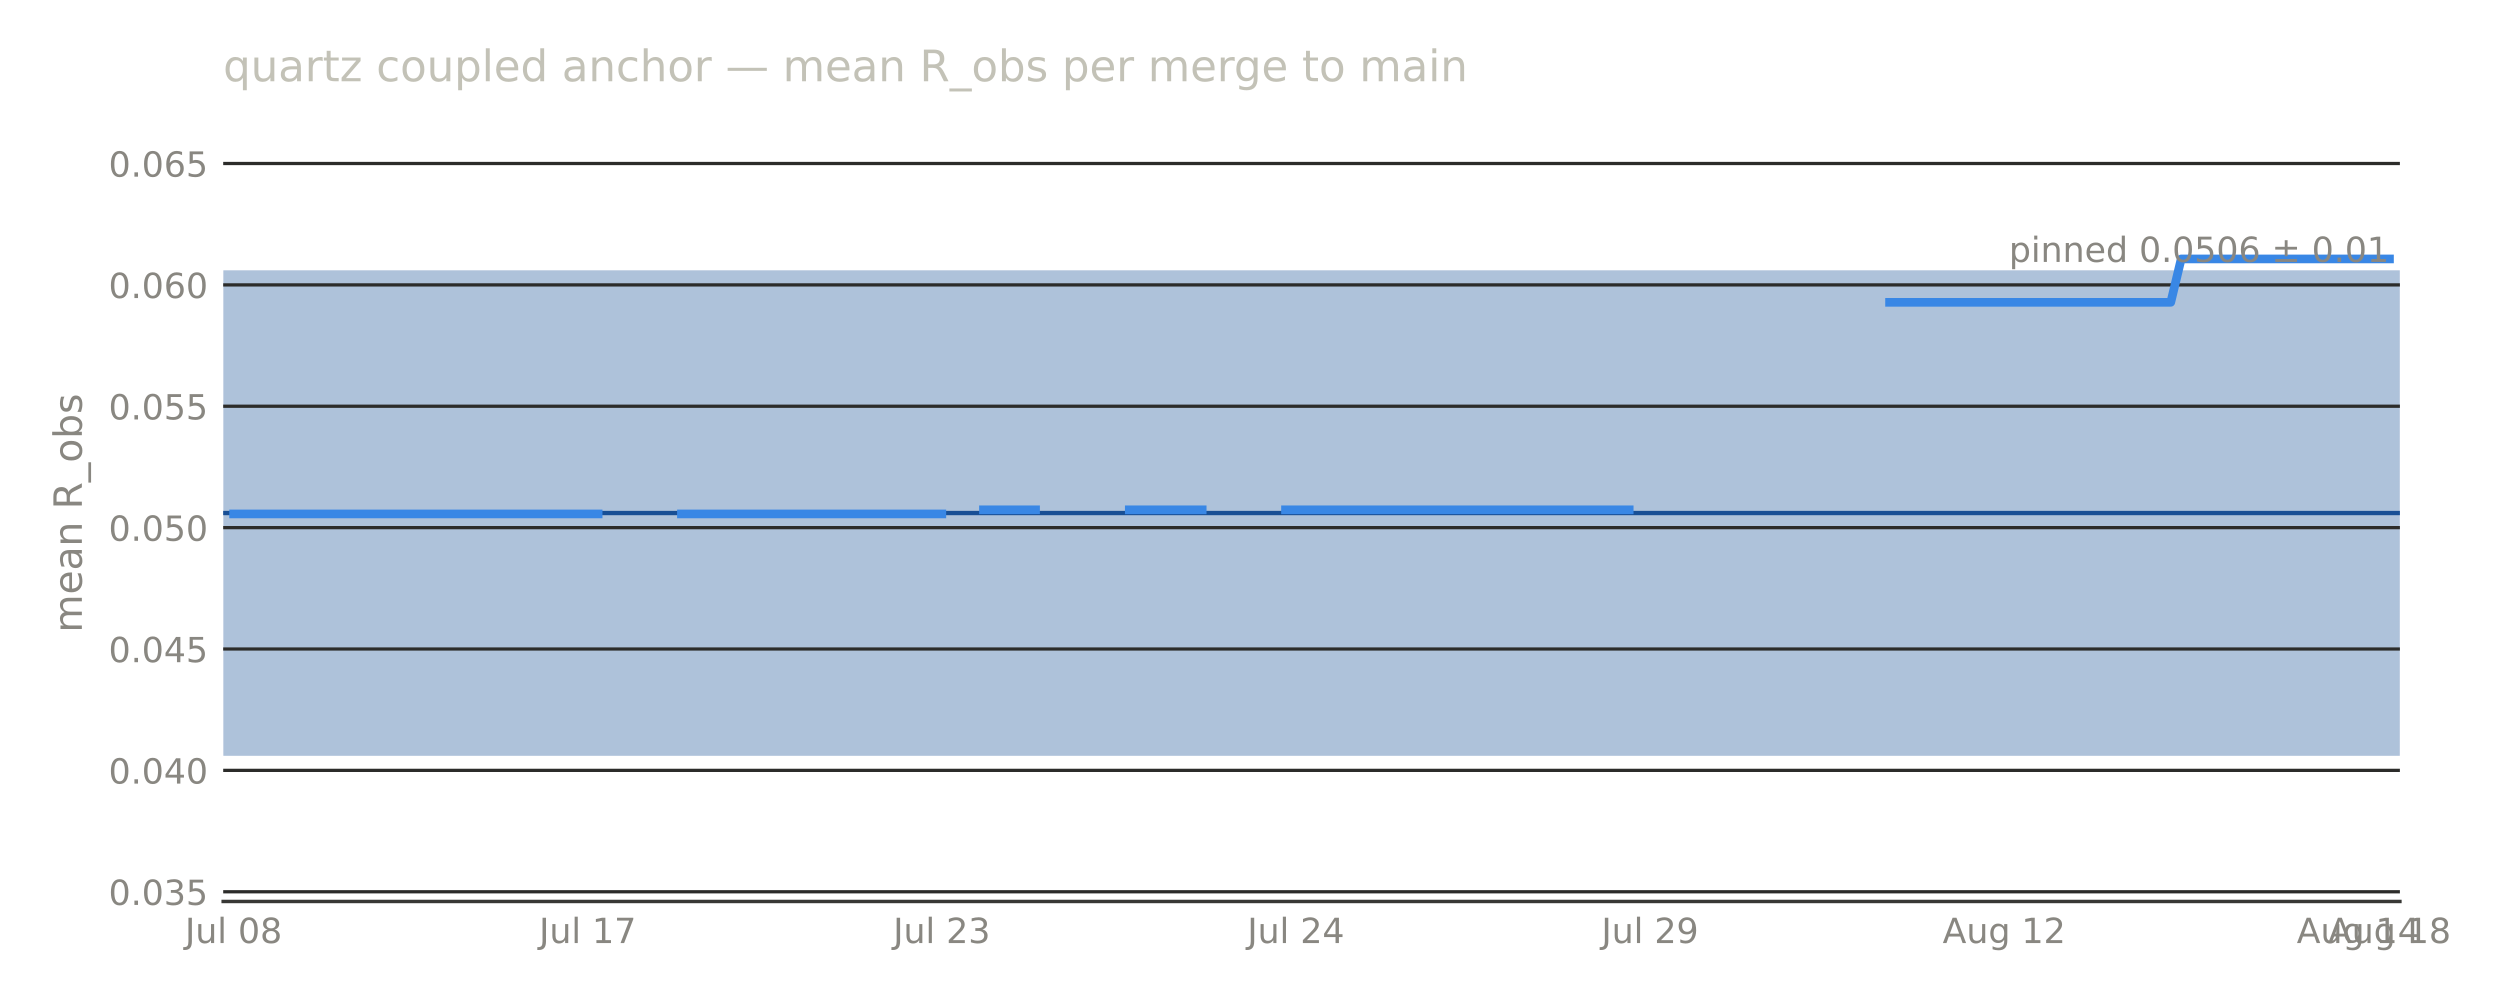
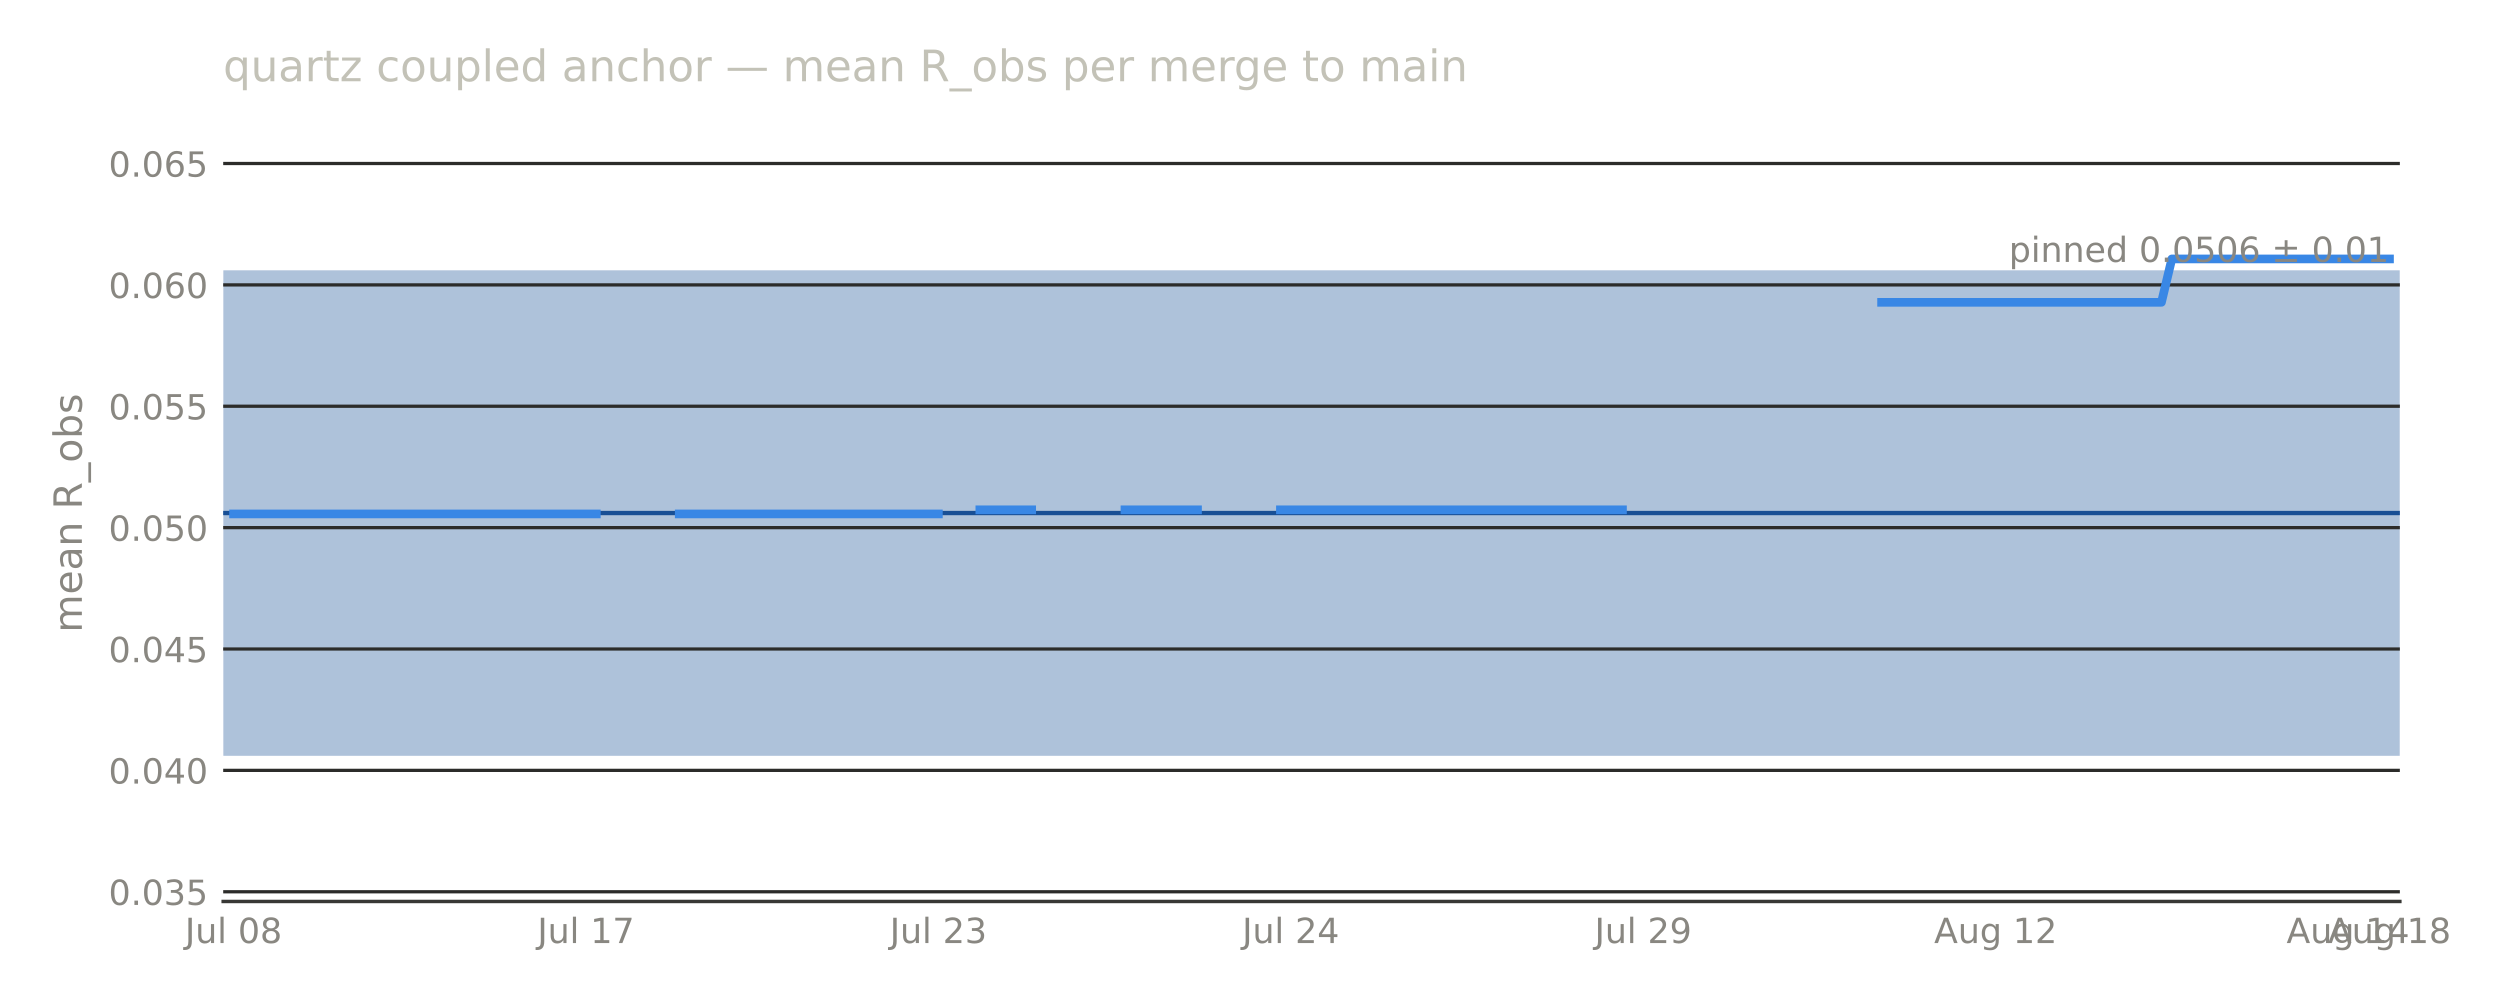
<svg xmlns="http://www.w3.org/2000/svg" width="576pt" height="230.4pt" viewBox="0 0 576 230.4" version="1.1">
  <defs>
    <style type="text/css">*{stroke-linejoin: round; stroke-linecap: butt}</style>
  </defs>
  <g id="figure_1">
    <g id="patch_1">
      <path d="M 0 230.4  L 576 230.4  L 576 0  L 0 0  L 0 230.4  z " style="fill: none; opacity: 0" />
    </g>
    <g id="axes_1">
      <g id="patch_2">
-         <path d="M 51.422 207.698  L 552.936 207.698  L 552.936 28.72  L 51.422 28.72  L 51.422 207.698  z " style="fill: none" />
+         <path d="M 51.422 207.698  L 552.926 207.698  L 552.926 28.72  L 51.422 28.72  L 51.422 207.698  z " style="fill: none" />
      </g>
      <g id="patch_3">
-         <path d="M 51.422 174.14  L 552.936 174.14  L 552.936 62.278  L 51.422 62.278  z " clip-path="url(#p4e2feaaec5)" style="fill: #184f95; opacity: 0.35" />
+         <path d="M 51.422 174.14  L 552.926 174.14  L 552.926 62.278  L 51.422 62.278  z " clip-path="url(#pa61ddc006c)" style="fill: #184f95; opacity: 0.35" />
      </g>
      <g id="matplotlib.axis_1">
        <g id="xtick_1">
          <g id="line2d_1" />
          <g id="text_1">
-             <text style="font-size: 8px; font-family: 'DejaVu Sans', 'Bitstream Vera Sans', 'Computer Modern Sans Serif', 'Lucida Grande', 'Verdana', 'Geneva', 'Lucid', 'Arial', 'Helvetica', 'Avant Garde', sans-serif; text-anchor: middle; fill: #898781" x="53.822" y="217.277" transform="rotate(-0 53.8217 217.2769)">Jul 08</text>
+             <text style="font-size: 8px; font-family: 'DejaVu Sans', 'Bitstream Vera Sans', 'Computer Modern Sans Serif', 'Lucida Grande', 'Verdana', 'Geneva', 'Lucid', 'Arial', 'Helvetica', 'Avant Garde', sans-serif; text-anchor: middle; fill: #898781" x="53.81" y="217.277" transform="rotate(-0 53.81022 217.2769)">Jul 08</text>
          </g>
        </g>
        <g id="xtick_2">
          <g id="line2d_2" />
          <g id="text_2">
-             <text style="font-size: 8px; font-family: 'DejaVu Sans', 'Bitstream Vera Sans', 'Computer Modern Sans Serif', 'Lucida Grande', 'Verdana', 'Geneva', 'Lucid', 'Arial', 'Helvetica', 'Avant Garde', sans-serif; text-anchor: middle; fill: #898781" x="135.408" y="217.277" transform="rotate(-0 135.4077 217.2769)">Jul 17</text>
+             <text style="font-size: 8px; font-family: 'DejaVu Sans', 'Bitstream Vera Sans', 'Computer Modern Sans Serif', 'Lucida Grande', 'Verdana', 'Geneva', 'Lucid', 'Arial', 'Helvetica', 'Avant Garde', sans-serif; text-anchor: middle; fill: #898781" x="135.006" y="217.277" transform="rotate(-0 135.006 217.2769)">Jul 17</text>
          </g>
        </g>
        <g id="xtick_3">
          <g id="line2d_3" />
          <g id="text_3">
-             <text style="font-size: 8px; font-family: 'DejaVu Sans', 'Bitstream Vera Sans', 'Computer Modern Sans Serif', 'Lucida Grande', 'Verdana', 'Geneva', 'Lucid', 'Arial', 'Helvetica', 'Avant Garde', sans-serif; text-anchor: middle; fill: #898781" x="216.994" y="217.277" transform="rotate(-0 216.9936 217.2769)">Jul 23</text>
+             <text style="font-size: 8px; font-family: 'DejaVu Sans', 'Bitstream Vera Sans', 'Computer Modern Sans Serif', 'Lucida Grande', 'Verdana', 'Geneva', 'Lucid', 'Arial', 'Helvetica', 'Avant Garde', sans-serif; text-anchor: middle; fill: #898781" x="216.202" y="217.277" transform="rotate(-0 216.2019 217.2769)">Jul 23</text>
          </g>
        </g>
        <g id="xtick_4">
          <g id="line2d_4" />
          <g id="text_4">
-             <text style="font-size: 8px; font-family: 'DejaVu Sans', 'Bitstream Vera Sans', 'Computer Modern Sans Serif', 'Lucida Grande', 'Verdana', 'Geneva', 'Lucid', 'Arial', 'Helvetica', 'Avant Garde', sans-serif; text-anchor: middle; fill: #898781" x="298.58" y="217.277" transform="rotate(-0 298.5796 217.2769)">Jul 24</text>
+             <text style="font-size: 8px; font-family: 'DejaVu Sans', 'Bitstream Vera Sans', 'Computer Modern Sans Serif', 'Lucida Grande', 'Verdana', 'Geneva', 'Lucid', 'Arial', 'Helvetica', 'Avant Garde', sans-serif; text-anchor: middle; fill: #898781" x="297.398" y="217.277" transform="rotate(-0 297.3977 217.2769)">Jul 24</text>
          </g>
        </g>
        <g id="xtick_5">
          <g id="line2d_5" />
          <g id="text_5">
-             <text style="font-size: 8px; font-family: 'DejaVu Sans', 'Bitstream Vera Sans', 'Computer Modern Sans Serif', 'Lucida Grande', 'Verdana', 'Geneva', 'Lucid', 'Arial', 'Helvetica', 'Avant Garde', sans-serif; text-anchor: middle; fill: #898781" x="380.166" y="217.277" transform="rotate(-0 380.1656 217.2769)">Jul 29</text>
+             <text style="font-size: 8px; font-family: 'DejaVu Sans', 'Bitstream Vera Sans', 'Computer Modern Sans Serif', 'Lucida Grande', 'Verdana', 'Geneva', 'Lucid', 'Arial', 'Helvetica', 'Avant Garde', sans-serif; text-anchor: middle; fill: #898781" x="378.594" y="217.277" transform="rotate(-0 378.5935 217.2769)">Jul 29</text>
          </g>
        </g>
        <g id="xtick_6">
          <g id="line2d_6" />
          <g id="text_6">
-             <text style="font-size: 8px; font-family: 'DejaVu Sans', 'Bitstream Vera Sans', 'Computer Modern Sans Serif', 'Lucida Grande', 'Verdana', 'Geneva', 'Lucid', 'Arial', 'Helvetica', 'Avant Garde', sans-serif; text-anchor: middle; fill: #898781" x="461.752" y="217.276" transform="rotate(-0 461.7516 217.2763)">Aug 12</text>
+             <text style="font-size: 8px; font-family: 'DejaVu Sans', 'Bitstream Vera Sans', 'Computer Modern Sans Serif', 'Lucida Grande', 'Verdana', 'Geneva', 'Lucid', 'Arial', 'Helvetica', 'Avant Garde', sans-serif; text-anchor: middle; fill: #898781" x="459.789" y="217.276" transform="rotate(-0 459.7893 217.2763)">Aug 12</text>
          </g>
        </g>
        <g id="xtick_7">
          <g id="line2d_7" />
          <g id="text_7">
-             <text style="font-size: 8px; font-family: 'DejaVu Sans', 'Bitstream Vera Sans', 'Computer Modern Sans Serif', 'Lucida Grande', 'Verdana', 'Geneva', 'Lucid', 'Arial', 'Helvetica', 'Avant Garde', sans-serif; text-anchor: middle; fill: #898781" x="543.338" y="217.276" transform="rotate(-0 543.3375 217.2763)">Aug 14</text>
+             <text style="font-size: 8px; font-family: 'DejaVu Sans', 'Bitstream Vera Sans', 'Computer Modern Sans Serif', 'Lucida Grande', 'Verdana', 'Geneva', 'Lucid', 'Arial', 'Helvetica', 'Avant Garde', sans-serif; text-anchor: middle; fill: #898781" x="540.985" y="217.276" transform="rotate(-0 540.9852 217.2763)">Aug 14</text>
          </g>
        </g>
        <g id="xtick_8">
          <g id="line2d_8" />
          <g id="text_8">
-             <text style="font-size: 8px; font-family: 'DejaVu Sans', 'Bitstream Vera Sans', 'Computer Modern Sans Serif', 'Lucida Grande', 'Verdana', 'Geneva', 'Lucid', 'Arial', 'Helvetica', 'Avant Garde', sans-serif; text-anchor: middle; fill: #898781" x="550.536" y="217.276" transform="rotate(-0 550.5363 217.2763)">Aug 18</text>
+             <text style="font-size: 8px; font-family: 'DejaVu Sans', 'Bitstream Vera Sans', 'Computer Modern Sans Serif', 'Lucida Grande', 'Verdana', 'Geneva', 'Lucid', 'Arial', 'Helvetica', 'Avant Garde', sans-serif; text-anchor: middle; fill: #898781" x="550.538" y="217.276" transform="rotate(-0 550.5376 217.2763)">Aug 18</text>
          </g>
        </g>
      </g>
      <g id="matplotlib.axis_2">
        <g id="ytick_1">
          <g id="line2d_9">
-             <path d="M 51.422 205.461  L 552.936 205.461  " clip-path="url(#p4e2feaaec5)" style="fill: none; stroke: #2c2c2a; stroke-width: 0.75; stroke-linecap: square" />
+             <path d="M 51.422 205.461  L 552.926 205.461  " clip-path="url(#pa61ddc006c)" style="fill: none; stroke: #2c2c2a; stroke-width: 0.75; stroke-linecap: square" />
          </g>
          <g id="line2d_10" />
          <g id="text_9">
            <text style="font-size: 8px; font-family: 'DejaVu Sans', 'Bitstream Vera Sans', 'Computer Modern Sans Serif', 'Lucida Grande', 'Verdana', 'Geneva', 'Lucid', 'Arial', 'Helvetica', 'Avant Garde', sans-serif; text-anchor: end; fill: #898781" x="47.922" y="208.5" transform="rotate(-0 47.92211 208.5)">0.035</text>
          </g>
        </g>
        <g id="ytick_2">
          <g id="line2d_11">
-             <path d="M 51.422 177.496  L 552.936 177.496  " clip-path="url(#p4e2feaaec5)" style="fill: none; stroke: #2c2c2a; stroke-width: 0.75; stroke-linecap: square" />
+             <path d="M 51.422 177.496  L 552.926 177.496  " clip-path="url(#pa61ddc006c)" style="fill: none; stroke: #2c2c2a; stroke-width: 0.75; stroke-linecap: square" />
          </g>
          <g id="line2d_12" />
          <g id="text_10">
            <text style="font-size: 8px; font-family: 'DejaVu Sans', 'Bitstream Vera Sans', 'Computer Modern Sans Serif', 'Lucida Grande', 'Verdana', 'Geneva', 'Lucid', 'Arial', 'Helvetica', 'Avant Garde', sans-serif; text-anchor: end; fill: #898781" x="47.922" y="180.535" transform="rotate(-0 47.92211 180.5346)">0.040</text>
          </g>
        </g>
        <g id="ytick_3">
          <g id="line2d_13">
-             <path d="M 51.422 149.53  L 552.936 149.53  " clip-path="url(#p4e2feaaec5)" style="fill: none; stroke: #2c2c2a; stroke-width: 0.75; stroke-linecap: square" />
+             <path d="M 51.422 149.53  L 552.926 149.53  " clip-path="url(#pa61ddc006c)" style="fill: none; stroke: #2c2c2a; stroke-width: 0.75; stroke-linecap: square" />
          </g>
          <g id="line2d_14" />
          <g id="text_11">
            <text style="font-size: 8px; font-family: 'DejaVu Sans', 'Bitstream Vera Sans', 'Computer Modern Sans Serif', 'Lucida Grande', 'Verdana', 'Geneva', 'Lucid', 'Arial', 'Helvetica', 'Avant Garde', sans-serif; text-anchor: end; fill: #898781" x="47.922" y="152.569" transform="rotate(-0 47.92211 152.5693)">0.045</text>
          </g>
        </g>
        <g id="ytick_4">
          <g id="line2d_15">
-             <path d="M 51.422 121.565  L 552.936 121.565  " clip-path="url(#p4e2feaaec5)" style="fill: none; stroke: #2c2c2a; stroke-width: 0.75; stroke-linecap: square" />
+             <path d="M 51.422 121.565  L 552.926 121.565  " clip-path="url(#pa61ddc006c)" style="fill: none; stroke: #2c2c2a; stroke-width: 0.75; stroke-linecap: square" />
          </g>
          <g id="line2d_16" />
          <g id="text_12">
            <text style="font-size: 8px; font-family: 'DejaVu Sans', 'Bitstream Vera Sans', 'Computer Modern Sans Serif', 'Lucida Grande', 'Verdana', 'Geneva', 'Lucid', 'Arial', 'Helvetica', 'Avant Garde', sans-serif; text-anchor: end; fill: #898781" x="47.922" y="124.604" transform="rotate(-0 47.92211 124.604)">0.050</text>
          </g>
        </g>
        <g id="ytick_5">
          <g id="line2d_17">
-             <path d="M 51.422 93.6  L 552.936 93.6  " clip-path="url(#p4e2feaaec5)" style="fill: none; stroke: #2c2c2a; stroke-width: 0.75; stroke-linecap: square" />
+             <path d="M 51.422 93.6  L 552.926 93.6  " clip-path="url(#pa61ddc006c)" style="fill: none; stroke: #2c2c2a; stroke-width: 0.75; stroke-linecap: square" />
          </g>
          <g id="line2d_18" />
          <g id="text_13">
            <text style="font-size: 8px; font-family: 'DejaVu Sans', 'Bitstream Vera Sans', 'Computer Modern Sans Serif', 'Lucida Grande', 'Verdana', 'Geneva', 'Lucid', 'Arial', 'Helvetica', 'Avant Garde', sans-serif; text-anchor: end; fill: #898781" x="47.922" y="96.639" transform="rotate(-0 47.92211 96.63863)">0.055</text>
          </g>
        </g>
        <g id="ytick_6">
          <g id="line2d_19">
-             <path d="M 51.422 65.634  L 552.936 65.634  " clip-path="url(#p4e2feaaec5)" style="fill: none; stroke: #2c2c2a; stroke-width: 0.75; stroke-linecap: square" />
+             <path d="M 51.422 65.634  L 552.926 65.634  " clip-path="url(#pa61ddc006c)" style="fill: none; stroke: #2c2c2a; stroke-width: 0.75; stroke-linecap: square" />
          </g>
          <g id="line2d_20" />
          <g id="text_14">
            <text style="font-size: 8px; font-family: 'DejaVu Sans', 'Bitstream Vera Sans', 'Computer Modern Sans Serif', 'Lucida Grande', 'Verdana', 'Geneva', 'Lucid', 'Arial', 'Helvetica', 'Avant Garde', sans-serif; text-anchor: end; fill: #898781" x="47.922" y="68.673" transform="rotate(-0 47.92211 68.6733)">0.060</text>
          </g>
        </g>
        <g id="ytick_7">
          <g id="line2d_21">
-             <path d="M 51.422 37.669  L 552.936 37.669  " clip-path="url(#p4e2feaaec5)" style="fill: none; stroke: #2c2c2a; stroke-width: 0.75; stroke-linecap: square" />
+             <path d="M 51.422 37.669  L 552.926 37.669  " clip-path="url(#pa61ddc006c)" style="fill: none; stroke: #2c2c2a; stroke-width: 0.75; stroke-linecap: square" />
          </g>
          <g id="line2d_22" />
          <g id="text_15">
            <text style="font-size: 8px; font-family: 'DejaVu Sans', 'Bitstream Vera Sans', 'Computer Modern Sans Serif', 'Lucida Grande', 'Verdana', 'Geneva', 'Lucid', 'Arial', 'Helvetica', 'Avant Garde', sans-serif; text-anchor: end; fill: #898781" x="47.922" y="40.708" transform="rotate(-0 47.92211 40.70797)">0.065</text>
          </g>
        </g>
        <g id="text_16">
          <text style="font-size: 9px; font-family: 'DejaVu Sans', 'Bitstream Vera Sans', 'Computer Modern Sans Serif', 'Lucida Grande', 'Verdana', 'Geneva', 'Lucid', 'Arial', 'Helvetica', 'Avant Garde', sans-serif; text-anchor: middle; fill: #898781" x="18.858" y="118.209" transform="rotate(-90 18.8575 118.2091)">mean R_obs</text>
        </g>
      </g>
      <g id="line2d_23">
-         <path d="M 51.422 118.209  L 552.936 118.209  " clip-path="url(#p4e2feaaec5)" style="fill: none; stroke: #184f95; stroke-linecap: square" />
+         <path d="M 51.422 118.209  L 552.926 118.209  " clip-path="url(#pa61ddc006c)" style="fill: none; stroke: #184f95; stroke-linecap: square" />
      </g>
      <g id="patch_4">
-         <path d="M 51.422 207.698  L 552.936 207.698  " style="fill: none; stroke: #383835; stroke-width: 0.8; stroke-linejoin: miter; stroke-linecap: square" />
+         <path d="M 51.422 207.698  L 552.926 207.698  " style="fill: none; stroke: #383835; stroke-width: 0.8; stroke-linejoin: miter; stroke-linecap: square" />
      </g>
      <g id="line2d_24">
-         <path d="M 53.822 118.409  L 137.807 118.409  M 157.004 118.409  L 216.994 118.409  M 226.592 117.455  L 238.59 117.455  M 260.186 117.455  L 276.983 117.455  M 296.18 117.455  L 375.366 117.455  M 435.356 69.652  L 500.145 69.652  L 502.545 59.661  L 550.536 59.661  L 550.536 59.661  " clip-path="url(#p4e2feaaec5)" style="fill: none; stroke: #3987e5; stroke-width: 2; stroke-linecap: square" />
+         <path d="M 53.81 118.409  L 137.394 118.409  M 156.499 118.409  L 216.202 118.409  M 225.754 117.455  L 237.695 117.455  M 259.188 117.455  L 275.905 117.455  M 295.01 117.455  L 373.817 117.455  M 433.52 69.652  L 497.999 69.652  L 500.387 59.661  L 550.538 59.661  L 550.538 59.661  " clip-path="url(#pa61ddc006c)" style="fill: none; stroke: #3987e5; stroke-width: 2; stroke-linecap: square" />
      </g>
      <g id="text_17">
-         <text style="font-size: 8px; font-family: 'DejaVu Sans', 'Bitstream Vera Sans', 'Computer Modern Sans Serif', 'Lucida Grande', 'Verdana', 'Geneva', 'Lucid', 'Arial', 'Helvetica', 'Avant Garde', sans-serif; text-anchor: end; fill: #898781" x="550.428" y="60.357" transform="rotate(-0 550.4283 60.35652)">pinned 0.0506 ± 0.01</text>
+         <text style="font-size: 8px; font-family: 'DejaVu Sans', 'Bitstream Vera Sans', 'Computer Modern Sans Serif', 'Lucida Grande', 'Verdana', 'Geneva', 'Lucid', 'Arial', 'Helvetica', 'Avant Garde', sans-serif; text-anchor: end; fill: #898781" x="550.418" y="60.357" transform="rotate(-0 550.4182 60.35652)">pinned 0.0506 ± 0.01</text>
      </g>
      <g id="text_18">
        <text style="font-size: 10px; font-family: 'DejaVu Sans', 'Bitstream Vera Sans', 'Computer Modern Sans Serif', 'Lucida Grande', 'Verdana', 'Geneva', 'Lucid', 'Arial', 'Helvetica', 'Avant Garde', sans-serif; text-anchor: start; fill: #c3c2b7" x="51.422" y="18.72" transform="rotate(-0 51.42211 18.72)">quartz coupled anchor — mean R_obs per merge to main</text>
      </g>
    </g>
  </g>
  <defs>
-     <clipPath id="p4e2feaaec5">
-       <rect x="51.422" y="28.72" width="501.514" height="178.978" />
+     <clipPath id="pa61ddc006c">
+       <rect x="51.422" y="28.72" width="501.504" height="178.978" />
    </clipPath>
  </defs>
</svg>
